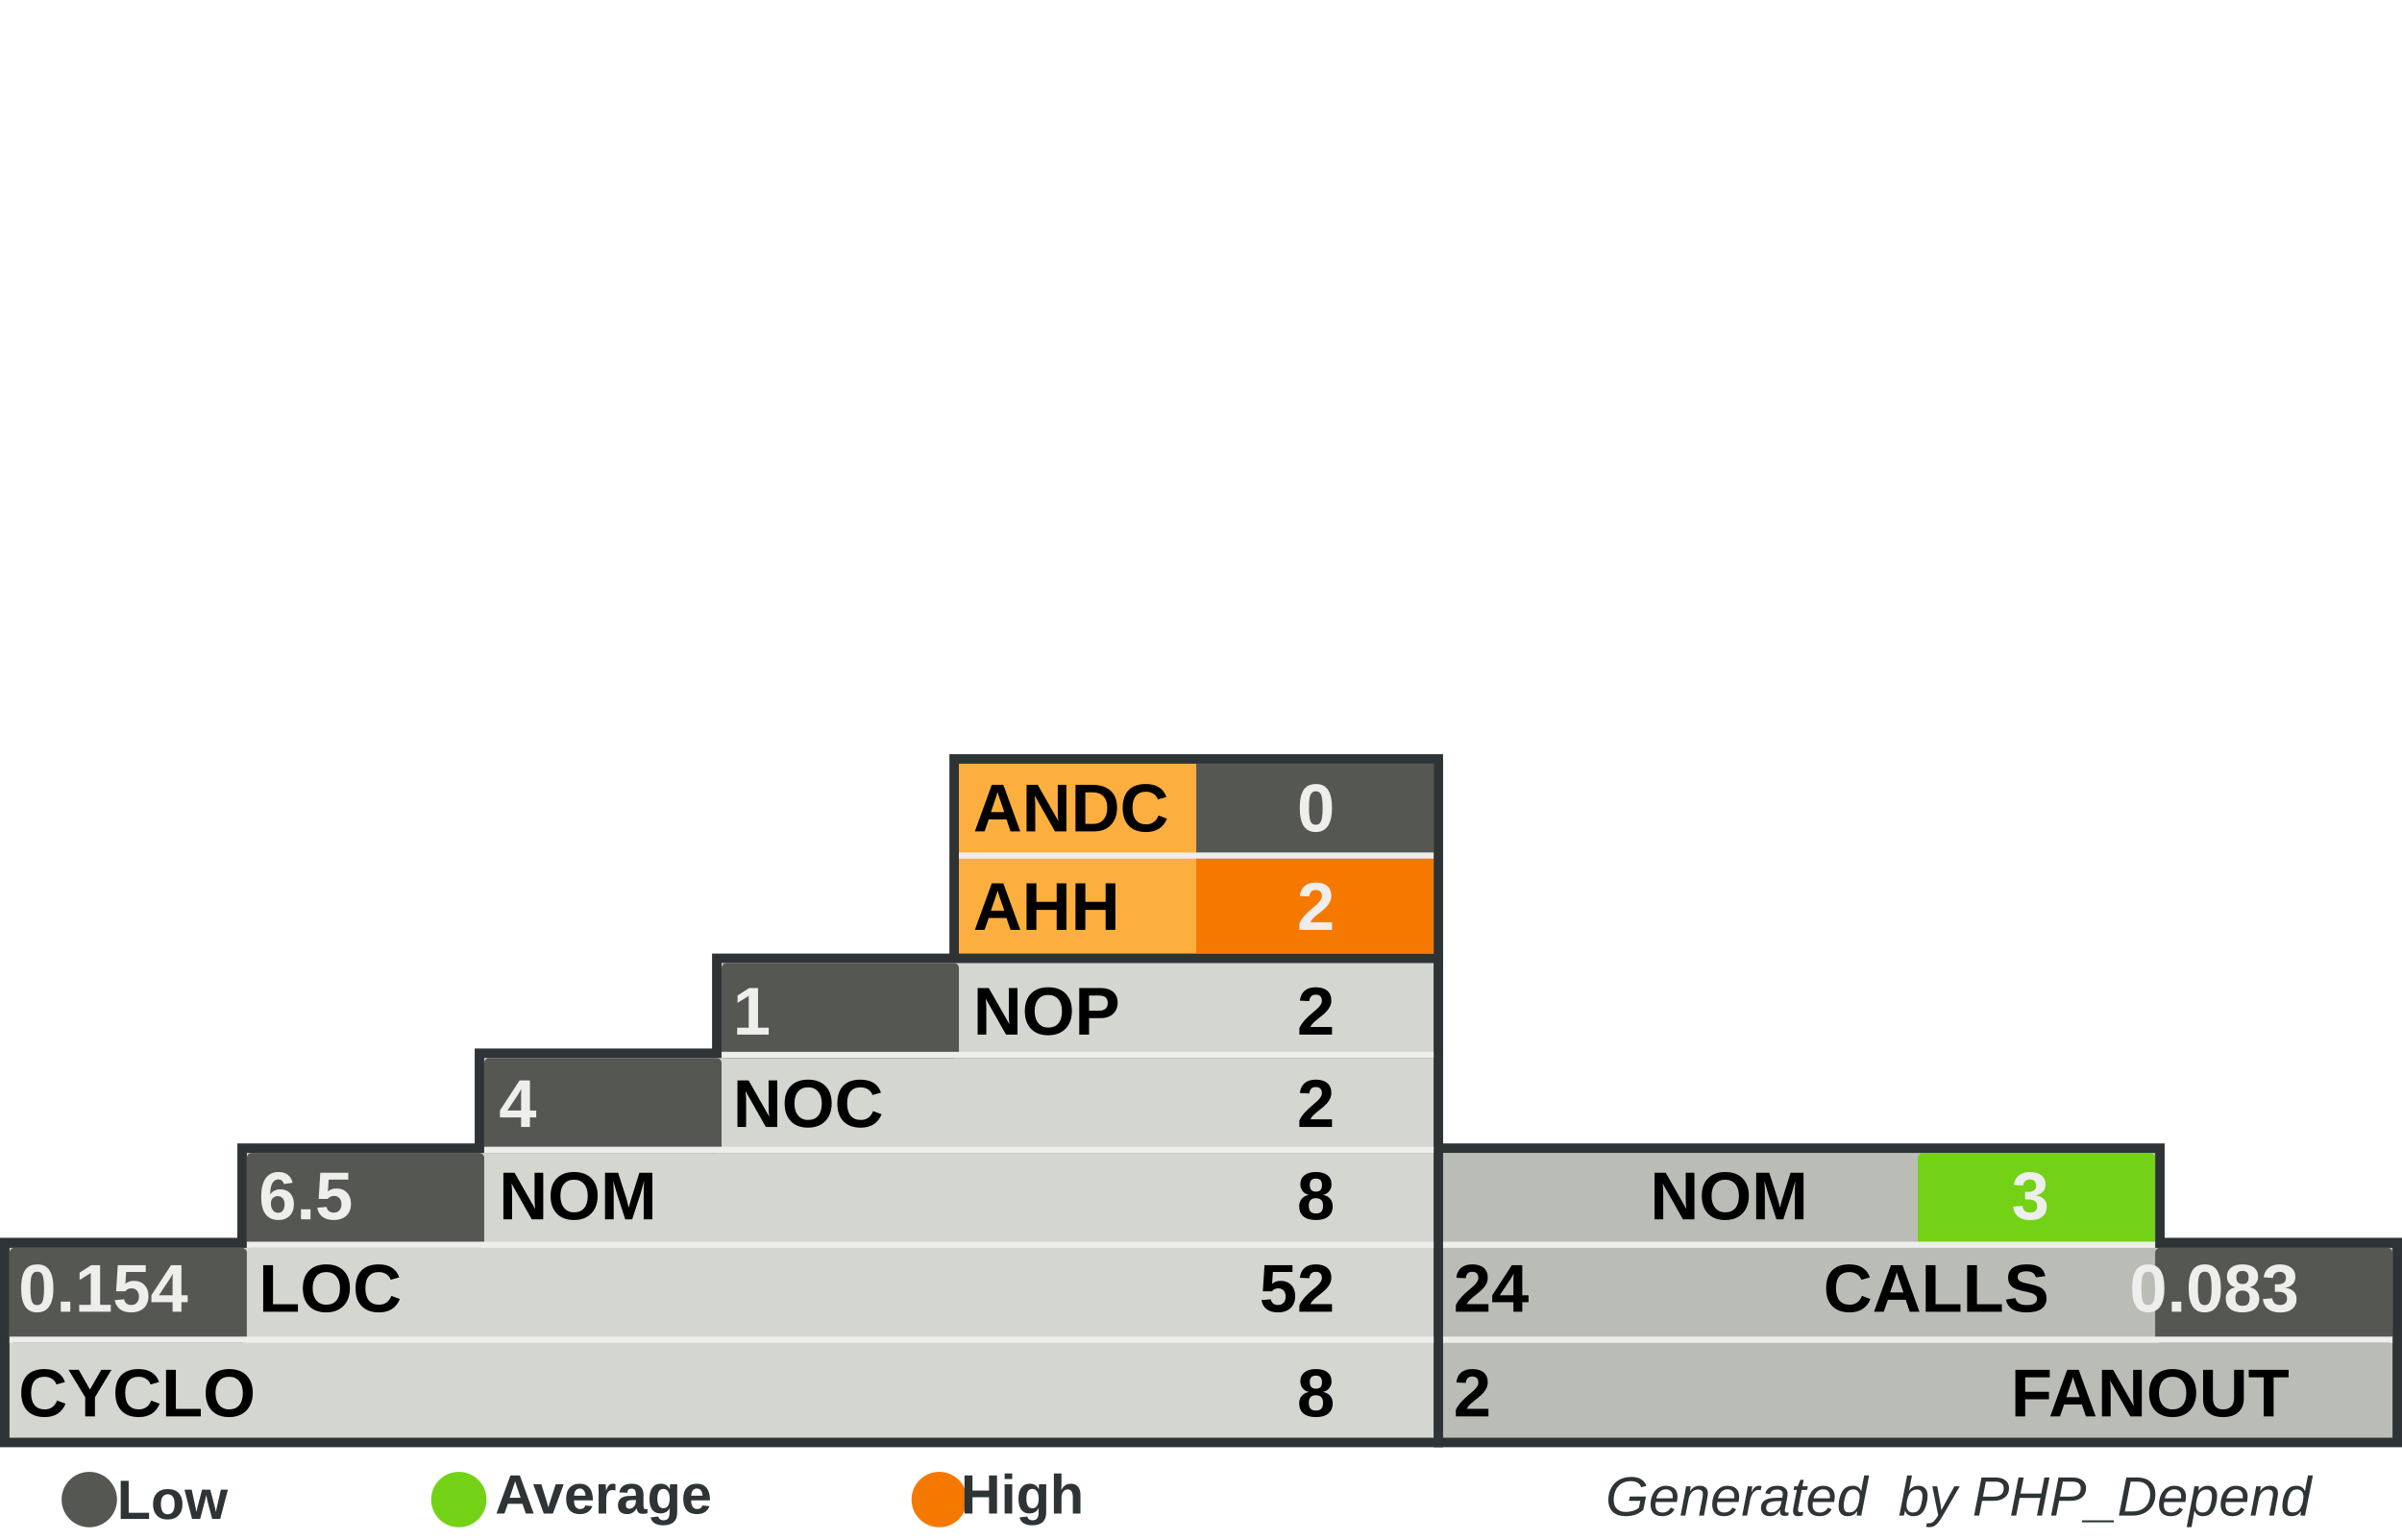
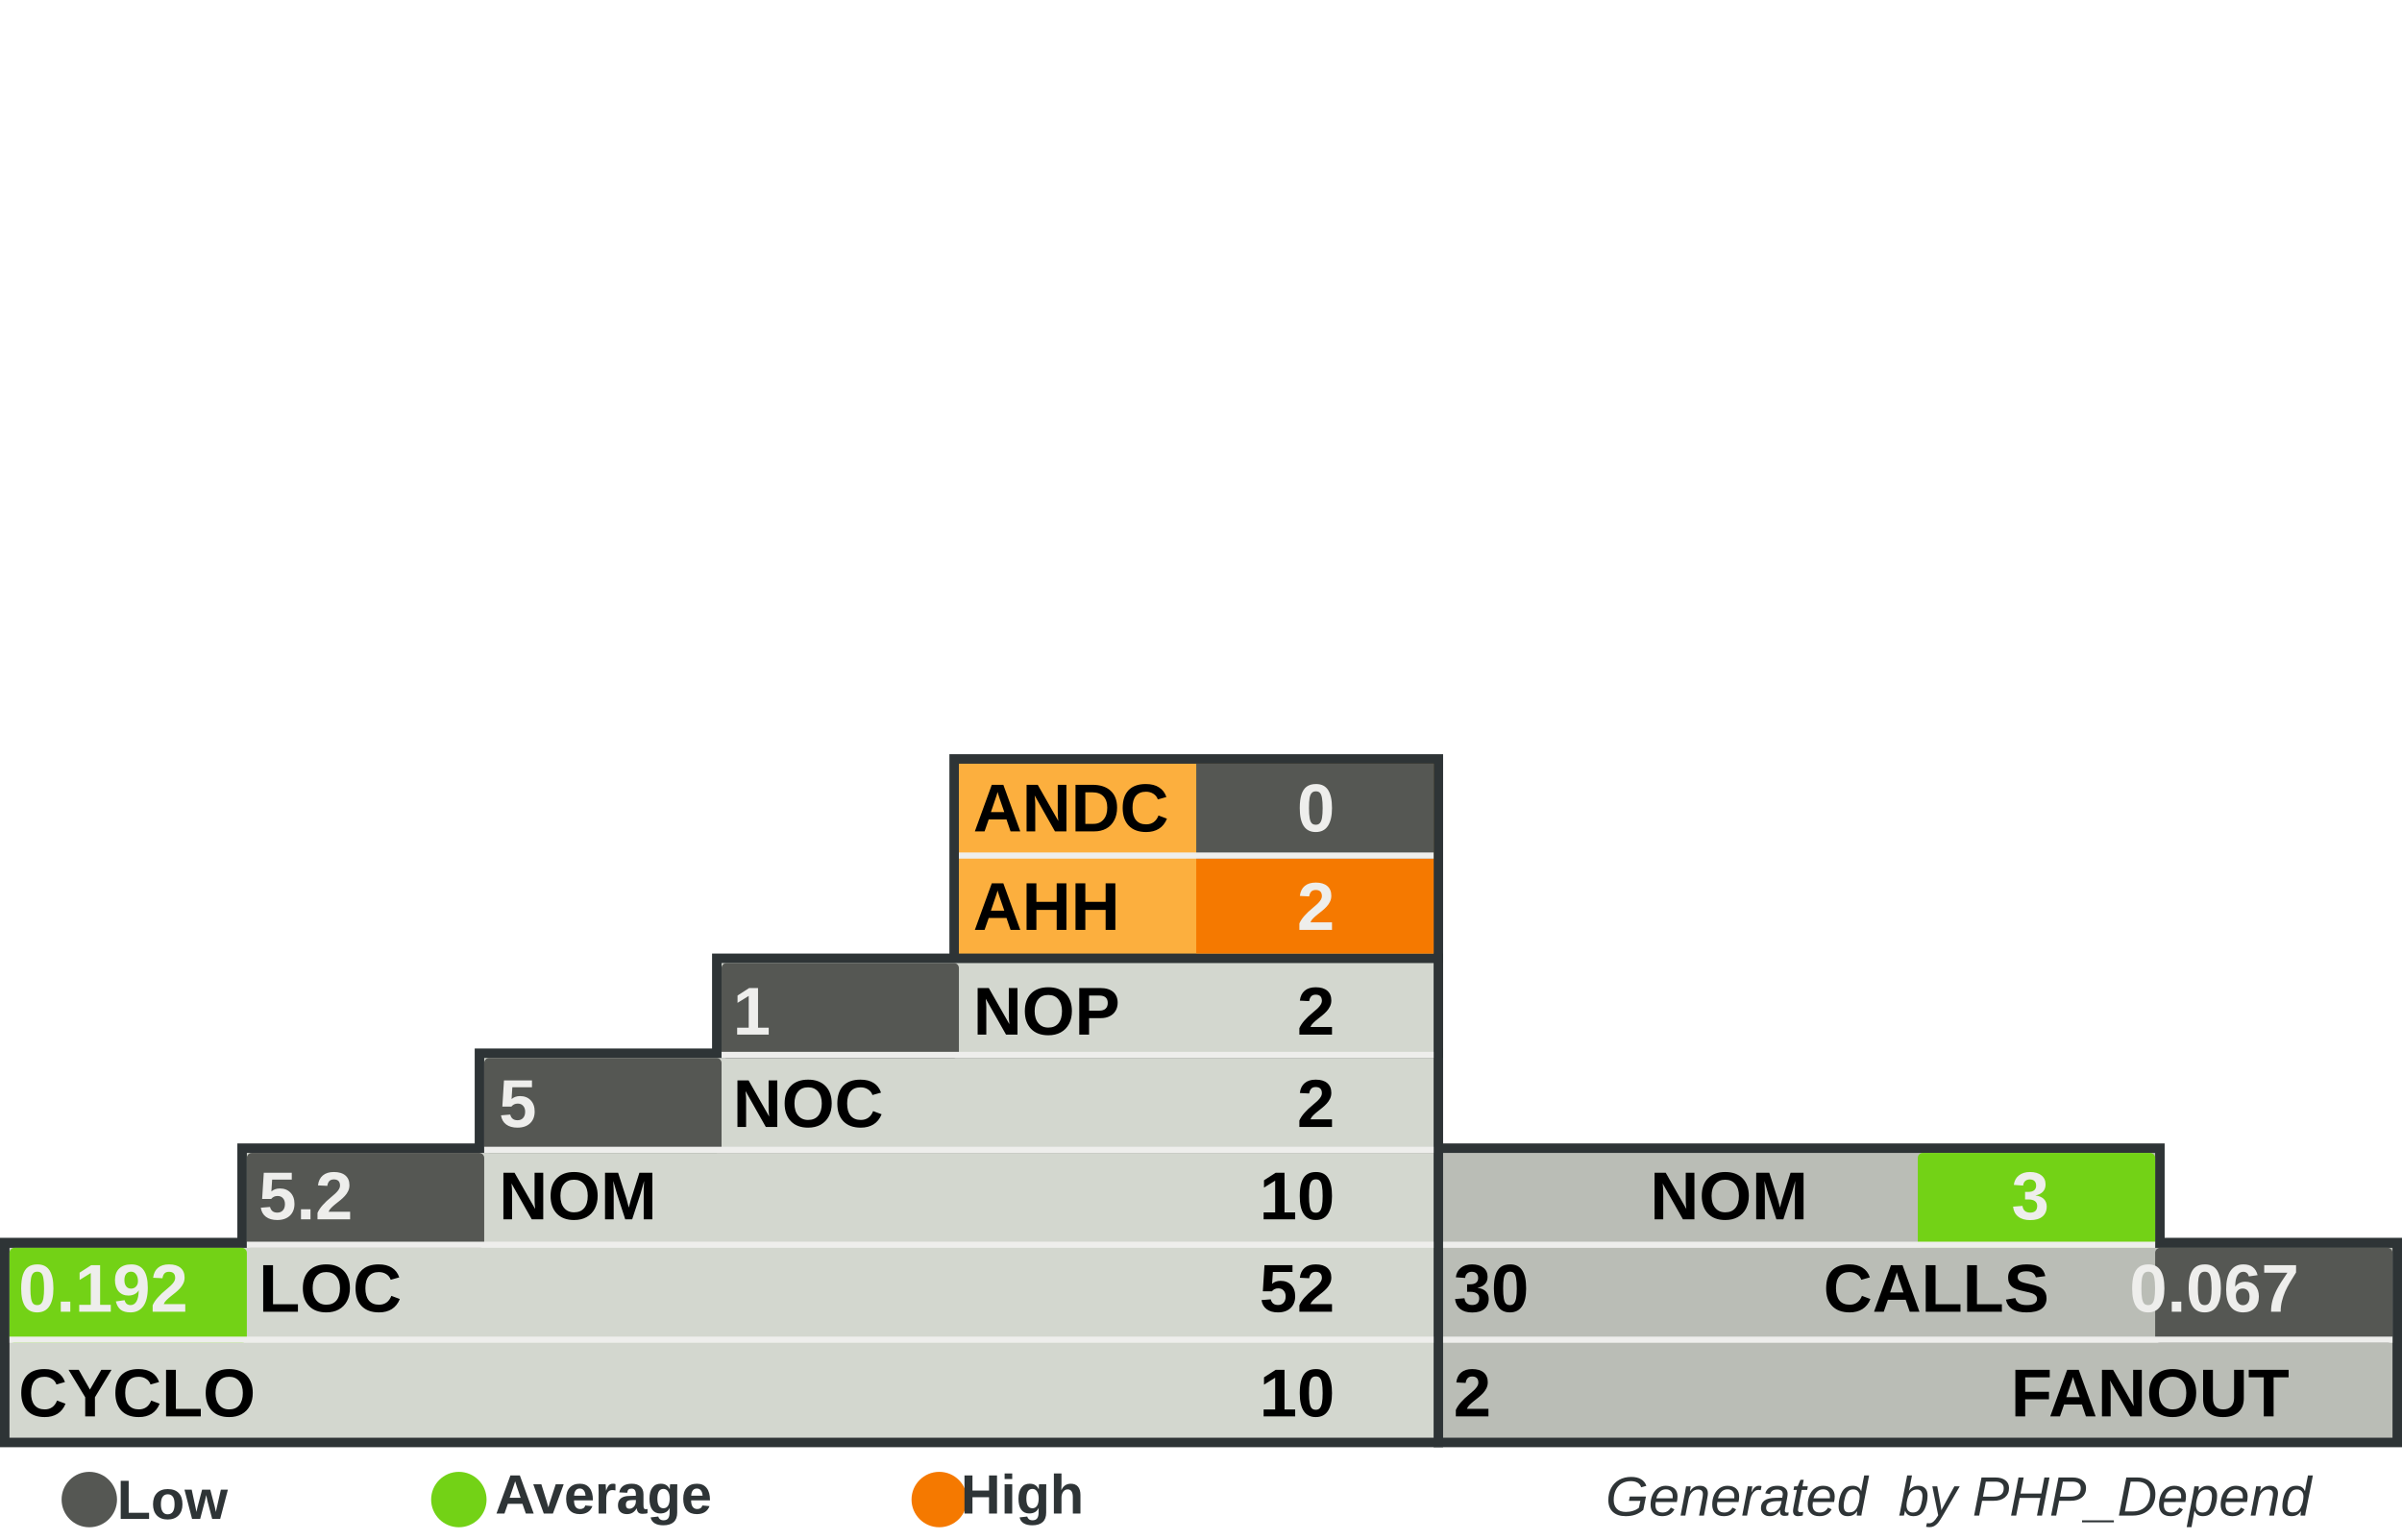
<svg xmlns="http://www.w3.org/2000/svg" width="390" height="250" id="svg5110" version="1.0">
  <defs id="defs5112">
    </defs>
  <g id="layer1">
    <rect style="fill:#555753" width="0" height="0" x="0" y="0" rx="0" ry="0" id="rect8982" xml:id="threshold.low" />
    <rect style="fill:#73d216" width="0" height="0" x="0" y="0" rx="0" ry="0" id="rect8983" xml:id="threshold.average" />
    <rect style="fill:#f57900" width="0" height="0" x="0" y="0" rx="0" ry="0" id="rect2834" xml:id="threshold.high" />
    <rect style="opacity:1;fill:#2e3436;fill-opacity:1;stroke:none;stroke-width:1;stroke-miterlimit:4;stroke-dasharray:none;stroke-opacity:1" id="rect4954" width="118.696" height="16.957" x="232.767" y="185.672" rx="2.978" ry="0" />
    <rect style="opacity:1;fill:#2e3436;fill-opacity:1;stroke:none;stroke-width:1;stroke-miterlimit:4;stroke-dasharray:none;stroke-opacity:1" id="rect4956" width="157.233" height="34" x="232.767" y="201" rx="3.945" ry="0" />
    <rect style="opacity:1;fill:#2e3436;fill-opacity:1;stroke:none;stroke-width:1;stroke-miterlimit:4;stroke-dasharray:none;stroke-opacity:1" id="rect4958" width="80.158" height="33.913" x="154.15" y="122.47" rx="2.011" ry="0" />
    <rect style="opacity:1;fill:#2e3436;fill-opacity:1;stroke:none;stroke-width:1;stroke-miterlimit:4;stroke-dasharray:none;stroke-opacity:1" id="rect4960" width="234.308" height="34" x="0" y="201" rx="5.879" ry="0" />
    <rect style="opacity:1;fill:#2e3436;fill-opacity:1;stroke:none;stroke-width:1;stroke-miterlimit:4;stroke-dasharray:none;stroke-opacity:1" id="rect4962" width="195.771" height="16.957" x="38.538" y="185.672" rx="4.912" ry="0" />
    <rect style="opacity:1;fill:#2e3436;fill-opacity:1;stroke:none;stroke-width:1;stroke-miterlimit:4;stroke-dasharray:none;stroke-opacity:1" id="rect4964" width="157.233" height="16.957" x="77.075" y="170.257" rx="3.945" ry="0" />
    <rect style="opacity:1;fill:#2e3436;fill-opacity:1;stroke:none;stroke-width:1;stroke-miterlimit:4;stroke-dasharray:none;stroke-opacity:1" id="rect4966" width="118.696" height="16.957" x="115.613" y="154.842" rx="2.978" ry="0" />
    <rect style="opacity:1;fill:#d3d7cf;fill-opacity:1;stroke:none;stroke-width:1;stroke-miterlimit:4;stroke-dasharray:none;stroke-opacity:1" id="rect4968" width="231.225" height="30.83" x="1.542" y="202.628" rx="5.801" ry="0" />
    <rect style="opacity:1;fill:#d3d7cf;fill-opacity:1;stroke:none;stroke-width:1;stroke-miterlimit:4;stroke-dasharray:none;stroke-opacity:1" id="rect4970" width="192.688" height="15.415" x="40.079" y="187.214" rx="4.834" ry="0" />
    <rect style="opacity:1;fill:#d3d7cf;fill-opacity:1;stroke:none;stroke-width:1;stroke-miterlimit:4;stroke-dasharray:none;stroke-opacity:1" id="rect4972" width="154.15" height="15.415" x="78.617" y="171.798" rx="3.868" ry="0" />
    <rect style="opacity:1;fill:#d3d7cf;fill-opacity:1;stroke:none;stroke-width:1;stroke-miterlimit:4;stroke-dasharray:none;stroke-opacity:1" id="rect4974" width="115.613" height="15.415" x="117.154" y="156.383" rx="2.901" ry="0" />
    <rect style="opacity:1;fill:#fcaf3e;fill-opacity:1;stroke:none;stroke-width:1;stroke-miterlimit:4;stroke-dasharray:none;stroke-opacity:1" id="rect4976" width="77.075" height="30.83" x="155.692" y="124.012" rx="1.934" ry="0" />
    <rect style="opacity:1;fill:#babdb6;fill-opacity:1;stroke:none;stroke-width:1;stroke-miterlimit:4;stroke-dasharray:none;stroke-opacity:1" id="rect4978" width="154.15" height="30.83" x="234.308" y="202.628" rx="3.868" ry="0" />
    <rect style="opacity:1;fill:#babdb6;fill-opacity:1;stroke:none;stroke-width:1;stroke-miterlimit:4;stroke-dasharray:none;stroke-opacity:1" id="rect4980" width="115.613" height="15.415" x="234.308" y="187.213" rx="2.901" ry="0" />
    <rect style="opacity:1;fill:#555753;fill-opacity:1;stroke:none;stroke-width:1;stroke-miterlimit:4;stroke-dasharray:none;stroke-opacity:1" id="rect4982" xml:id="rect.andc" width="38.538" height="15.43" x="194.229" y="124.012" rx="0.967" ry="0" />
    <rect style="opacity:1;fill:#f57900;fill-opacity:1;stroke:none;stroke-width:1;stroke-miterlimit:4;stroke-dasharray:none;stroke-opacity:1" id="rect2851" xml:id="rect.ahh" width="38.538" height="15.4" x="194.229" y="139.412" rx="0.967" ry="0" />
    <rect style="opacity:1;fill:#555753;fill-opacity:1;stroke:none;stroke-width:1;stroke-miterlimit:4;stroke-dasharray:none;stroke-opacity:1" id="rect4984" xml:id="rect.noc-nop" width="38.538" height="15.415" x="117.154" y="156.383" rx="0.806" />
    <rect style="opacity:1;fill:#555753;fill-opacity:1;stroke:none;stroke-width:1;stroke-miterlimit:4;stroke-dasharray:none;stroke-opacity:1" id="rect4986" xml:id="rect.nom-noc" width="38.538" height="15.415" x="78.617" y="171.798" rx="0.806" />
    <rect style="opacity:1;fill:#555753;fill-opacity:1;stroke:none;stroke-width:1;stroke-miterlimit:4;stroke-dasharray:none;stroke-opacity:1" id="rect4988" xml:id="rect.loc-nom" width="38.538" height="15.415" x="40.079" y="187.213" rx="0.806" />
-     <rect style="opacity:1;fill:#555753;fill-opacity:1;stroke:none;stroke-width:1;stroke-miterlimit:4;stroke-dasharray:none;stroke-opacity:1" id="rect4990" xml:id="rect.cyclo-loc" width="38.538" height="15.415" x="1.542" y="202.628" rx="0.806" />
+     <rect style="opacity:1;fill:#73d216;fill-opacity:1;stroke:none;stroke-width:1;stroke-miterlimit:4;stroke-dasharray:none;stroke-opacity:1" id="rect4990" xml:id="rect.cyclo-loc" width="38.538" height="15.415" x="1.542" y="202.628" rx="0.806" />
    <rect style="opacity:1;fill:#73d216;fill-opacity:1;stroke:none;stroke-width:1;stroke-miterlimit:4;stroke-dasharray:none;stroke-opacity:1" id="rect4992" xml:id="rect.calls-nom" width="38.538" height="15.415" x="311.383" y="187.213" rx="0.806" />
    <rect style="opacity:1;fill:#555753;fill-opacity:1;stroke:none;stroke-width:1;stroke-miterlimit:4;stroke-dasharray:none;stroke-opacity:1" id="rect4994" xml:id="rect.fanout-calls" width="38.538" height="15.415" x="349.921" y="202.628" rx="0.806" />
    <rect style="opacity:1;fill:#eeeeec;fill-opacity:1;stroke:none;stroke-width:1;stroke-miterlimit:4;stroke-dasharray:none;stroke-opacity:1" id="rect4996" width="231.225" height="1" x="1.542" y="217.043" rx="5.801" ry="0" />
    <rect style="opacity:1;fill:#eeeeec;fill-opacity:1;stroke:none;stroke-width:1;stroke-miterlimit:4;stroke-dasharray:none;stroke-opacity:1" id="rect4998" width="192.688" height="1" x="40.079" y="201.628" rx="4.834" ry="0" />
    <rect style="opacity:1;fill:#eeeeec;fill-opacity:1;stroke:none;stroke-width:1;stroke-miterlimit:4;stroke-dasharray:none;stroke-opacity:1" id="rect5000" width="154.15" height="1" x="78.617" y="186.213" rx="3.868" ry="0" />
    <rect style="opacity:1;fill:#eeeeec;fill-opacity:1;stroke:none;stroke-width:1;stroke-miterlimit:4;stroke-dasharray:none;stroke-opacity:1" id="rect5002" width="115.613" height="1" x="117.154" y="170.798" rx="2.901" ry="0" />
    <rect style="opacity:1;fill:#eeeeec;fill-opacity:1;stroke:none;stroke-width:1;stroke-miterlimit:4;stroke-dasharray:none;stroke-opacity:1" id="rect5004" width="115.613" height="1" x="234.308" y="201.628" rx="2.901" ry="0" />
    <rect style="opacity:1;fill:#eeeeec;fill-opacity:1;stroke:none;stroke-width:1;stroke-miterlimit:4;stroke-dasharray:none;stroke-opacity:1" id="rect5006" width="154.15" height="1" x="234.308" y="217.043" rx="3.868" ry="0" />
    <rect style="opacity:1;fill:#eeeeec;fill-opacity:1;stroke:none;stroke-width:1;stroke-miterlimit:4;stroke-dasharray:none;stroke-opacity:1" id="rect5008" width="77.075" height="1" x="155.692" y="138.427" rx="1.934" ry="0" />
    <text xml:space="preserve" style="font-size:11px;font-style:normal;font-variant:normal;font-weight:bold;font-stretch:normal;fill:#000000;fill-opacity:1;stroke:none;stroke-width:1px;stroke-linecap:butt;stroke-linejoin:miter;stroke-opacity:1;font-family:Arial" x="158" y="135" title="Average Number of Derived Classes" id="text5010">
      <tspan title="Average Number of Derived Classes" id="tspan5012" x="158" y="135">ANDC</tspan>
    </text>
    <text xml:space="preserve" style="font-size:11px;font-style:normal;font-variant:normal;font-weight:bold;font-stretch:normal;fill:#000000;fill-opacity:1;stroke:none;stroke-width:1px;stroke-linecap:butt;stroke-linejoin:miter;stroke-opacity:1;font-family:Arial" x="158" y="151" title="Average Hierarchy Height" id="text5014">
      <tspan title="Average Hierarchy Height" id="tspan5016" x="158" y="151">AHH</tspan>
    </text>
    <text xml:space="preserve" style="font-size:11px;font-style:normal;font-variant:normal;font-weight:bold;font-stretch:normal;fill:#000000;fill-opacity:1;stroke:none;stroke-width:1px;stroke-linecap:butt;stroke-linejoin:miter;stroke-opacity:1;font-family:Arial" x="158" y="168" title="Number Of Packages" id="text5018">
      <tspan title="Number Of Packages" id="tspan5020" x="158" y="168">NOP</tspan>
    </text>
    <text xml:space="preserve" style="font-size:11px;font-style:normal;font-variant:normal;font-weight:bold;font-stretch:normal;fill:#000000;fill-opacity:1;stroke:none;stroke-width:1px;stroke-linecap:butt;stroke-linejoin:miter;stroke-opacity:1;font-family:Arial" x="119" y="183" id="text5022" title="Number Of Classes" transform="scale(0.9999985,1.000001)">
      <tspan title="Number Of Classes" id="tspan5024" x="119" y="183">NOC</tspan>
    </text>
    <text xml:space="preserve" style="font-size:11px;font-style:normal;font-variant:normal;font-weight:bold;font-stretch:normal;fill:#000000;fill-opacity:1;stroke:none;stroke-width:1px;stroke-linecap:butt;stroke-linejoin:miter;stroke-opacity:1;font-family:Arial" x="81" y="198" id="text5026" title="Number Of Methods (Methods+Functions)" transform="scale(0.9999985,1.000001)">
      <tspan title="Number Of Methods (Methods+Functions)" id="tspan5028" x="81" y="198">NOM</tspan>
    </text>
    <text xml:space="preserve" style="font-size:11px;font-style:normal;font-variant:normal;font-weight:bold;font-stretch:normal;fill:#000000;fill-opacity:1;stroke:none;stroke-width:1px;stroke-linecap:butt;stroke-linejoin:miter;stroke-opacity:1;font-family:Arial" x="42" y="213" id="text5030" title="Lines Of Code (Non Comment and Non Whitespace Lines)" transform="scale(0.9999985,1.000001)">
      <tspan title="Lines Of Code (Non Comment and Non Whitespace Lines)" id="tspan5032" x="42" y="213">LOC</tspan>
    </text>
    <text xml:space="preserve" style="font-size:11px;font-style:normal;font-variant:normal;font-weight:bold;font-stretch:normal;fill:#000000;fill-opacity:1;stroke:none;stroke-width:1px;stroke-linecap:butt;stroke-linejoin:miter;stroke-opacity:1;font-family:Arial" x="3" y="230" id="text5034" title="Cyclomatic Complexity" transform="scale(0.9999985,1.000001)">
      <tspan title="Cyclomatic Complexity" id="tspan5036" x="3" y="230">CYCLO</tspan>
    </text>
    <text xml:space="preserve" style="font-size:11px;font-style:normal;font-variant:normal;font-weight:bold;font-stretch:normal;text-align:end;text-anchor:end;fill:#000000;fill-opacity:1;stroke:none;stroke-width:1px;stroke-linecap:butt;stroke-linejoin:miter;stroke-opacity:1;font-family:Arial" x="308.858" y="198" id="text5038" title="Number Of Methods (Methods+Functions)" transform="scale(0.9999985,1.000001)">
      <tspan title="Number Of Methods (Methods+Functions)" id="tspan5040" x="308.858" y="198">NOM</tspan>
    </text>
    <text xml:space="preserve" style="font-size:11px;font-style:normal;font-variant:normal;font-weight:bold;font-stretch:normal;text-anchor:end;fill:#000000;fill-opacity:1;stroke:none;stroke-width:1px;stroke-linecap:butt;stroke-linejoin:miter;stroke-opacity:1;font-family:Arial" x="348" y="213" id="text5042" title="Number of Operation Calls" transform="scale(0.9999985,1.000001)">
      <tspan title="Number of Operation Calls" id="tspan5044" x="348" y="213">CALLS</tspan>
    </text>
    <text xml:space="preserve" style="font-size:11px;font-style:normal;font-variant:normal;font-weight:bold;font-stretch:normal;text-anchor:end;fill:#000000;fill-opacity:1;stroke:none;stroke-width:1px;stroke-linecap:butt;stroke-linejoin:miter;stroke-opacity:1;font-family:Arial" x="387" y="230" id="text5046" title="Number of Called Classes" transform="scale(0.9999985,1.000001)">
      <tspan title="Number of Called Classes" id="tspan5048" x="387" y="230">FANOUT</tspan>
    </text>
    <text xml:space="preserve" style="font-size:11px;font-style:normal;font-variant:normal;font-weight:bold;font-stretch:normal;fill:#000000;fill-opacity:1;stroke:none;stroke-width:1px;stroke-linecap:butt;stroke-linejoin:miter;stroke-opacity:1;font-family:Arial" title="Number of Called Classes" x="236" y="230" id="text5050" transform="scale(0.9999985,1.000001)">
      <tspan title="Number of Called Classes" id="tspan5052" xml:id="pdepend.fanout" x="236" y="230">2</tspan>
    </text>
    <text xml:space="preserve" style="font-size:11px;font-style:normal;font-variant:normal;font-weight:bold;font-stretch:normal;fill:#000000;fill-opacity:1;stroke:none;stroke-width:1px;stroke-linecap:butt;stroke-linejoin:miter;stroke-opacity:1;font-family:Arial" title="Number of Operation Calls" x="236" y="213" id="text5054" transform="scale(0.9999985,1.000001)">
-       <tspan title="Number of Operation Calls" id="tspan5056" xml:id="pdepend.calls" x="236" y="213">24</tspan>
+       <tspan title="Number of Operation Calls" id="tspan5056" xml:id="pdepend.calls" x="236" y="213">30</tspan>
    </text>
    <text xml:space="preserve" style="font-size:11px;font-style:normal;font-variant:normal;font-weight:bold;font-stretch:normal;text-anchor:end;fill:#000000;fill-opacity:1;stroke:none;stroke-width:1px;stroke-linecap:butt;stroke-linejoin:miter;stroke-opacity:1;font-family:Arial" title="Cyclomatic Complexity" x="232" y="230" id="text5058" transform="scale(0.9999985,1.000001)">
-       <tspan title="Cyclomatic Complexity" id="tspan5060" xml:id="pdepend.cyclo" x="232" y="230">8</tspan>
+       <tspan title="Cyclomatic Complexity" id="tspan5060" xml:id="pdepend.cyclo" x="232" y="230">10</tspan>
    </text>
    <text xml:space="preserve" style="font-size:11px;font-style:normal;font-variant:normal;font-weight:bold;font-stretch:normal;text-anchor:end;fill:#000000;fill-opacity:1;stroke:none;stroke-width:1px;stroke-linecap:butt;stroke-linejoin:miter;stroke-opacity:1;font-family:Arial" title="Lines Of Code (Non Comment and Non Whitespace Lines)" x="232" y="213" id="text5062" transform="scale(0.9999985,1.000001)">
      <tspan xml:id="pdepend.loc" title="Lines Of Code (Non Comment and Non Whitespace Lines)" id="tspan5064" x="232" y="213">52</tspan>
    </text>
    <text xml:space="preserve" style="font-size:11px;font-style:normal;font-variant:normal;font-weight:bold;font-stretch:normal;text-anchor:end;fill:#000000;fill-opacity:1;stroke:none;stroke-width:1px;stroke-linecap:butt;stroke-linejoin:miter;stroke-opacity:1;font-family:Arial" title="Number Of Methods (Methods+Functions)" x="232" y="198" id="text5066" transform="scale(0.9999985,1.000001)">
-       <tspan title="Number Of Methods (Methods+Functions)" id="tspan5068" xml:id="pdepend.nom" x="232" y="198">8</tspan>
+       <tspan title="Number Of Methods (Methods+Functions)" id="tspan5068" xml:id="pdepend.nom" x="232" y="198">10</tspan>
    </text>
    <text xml:space="preserve" style="font-size:11px;font-style:normal;font-variant:normal;font-weight:bold;font-stretch:normal;text-anchor:end;fill:#000000;fill-opacity:1;stroke:none;stroke-width:1px;stroke-linecap:butt;stroke-linejoin:miter;stroke-opacity:1;font-family:Arial" title="Number Of Packages" x="232" y="168" id="text5070" transform="scale(0.9999985,1.000001)">
      <tspan title="Number Of Packages" id="tspan5072" xml:id="pdepend.nop" x="232" y="168">2</tspan>
    </text>
    <text xml:space="preserve" style="font-size:11px;font-style:normal;font-variant:normal;font-weight:bold;font-stretch:normal;text-anchor:end;fill:#000000;fill-opacity:1;stroke:none;stroke-width:1px;stroke-linecap:butt;stroke-linejoin:miter;stroke-opacity:1;font-family:Arial" title="Number Of Classes" x="232" y="183" id="text5074" transform="scale(0.9999985,1.000001)">
      <tspan title="Number Of Classes" id="tspan5076" xml:id="pdepend.noc" x="232" y="183">2</tspan>
    </text>
    <text xml:space="preserve" style="font-size:11px;font-style:normal;font-variant:normal;font-weight:bold;font-stretch:normal;text-anchor:end;fill:#eeeeec;fill-opacity:1;stroke:none;stroke-width:1px;stroke-linecap:butt;stroke-linejoin:miter;stroke-opacity:1;font-family:Arial" title="Average Number of Derived Classes" x="232" y="135" id="text5078" transform="scale(0.9999985,1.000001)">
      <tspan title="Average Number of Derived Classes" id="tspan5080" xml:id="pdepend.andc" x="232" y="135">0</tspan>
    </text>
    <text xml:space="preserve" style="font-size:11px;font-style:normal;font-variant:normal;font-weight:bold;font-stretch:normal;text-anchor:end;fill:#eeeeec;fill-opacity:1;stroke:none;stroke-width:1px;stroke-linecap:butt;stroke-linejoin:miter;stroke-opacity:1;font-family:Arial" title="Average Hierarchy Height" x="232" y="151" id="text5082" transform="scale(0.9999985,1.000001)">
      <tspan title="Average Hierarchy Height" id="tspan5084" xml:id="pdepend.ahh" x="232" y="151">2</tspan>
    </text>
    <text xml:space="preserve" style="font-size:11px;font-style:normal;font-variant:normal;font-weight:bold;font-stretch:normal;fill:#eeeeec;fill-opacity:1;stroke:none;stroke-width:1px;stroke-linecap:butt;stroke-linejoin:miter;stroke-opacity:1;font-family:Arial" title="Ratio: Number of Classes / Number of Packages" x="119" y="168" id="text5086" transform="scale(0.9999985,1.000001)">
      <tspan title="Ratio: Number of Classes / Number of Packages" id="tspan5088" xml:id="pdepend.noc-nop" x="119" y="168">1</tspan>
    </text>
    <text xml:space="preserve" style="font-size:11px;font-style:normal;font-variant:normal;font-weight:bold;font-stretch:normal;fill:#eeeeec;fill-opacity:1;stroke:none;stroke-width:1px;stroke-linecap:butt;stroke-linejoin:miter;stroke-opacity:1;font-family:Arial" title="Ratio: Number of Methods / Number of Classes" x="81" y="183" id="text5090" transform="scale(0.9999985,1.000001)">
-       <tspan title="Ratio: Number of Methods / Number of Classes" id="tspan5092" xml:id="pdepend.nom-noc" x="81" y="183">4</tspan>
+       <tspan title="Ratio: Number of Methods / Number of Classes" id="tspan5092" xml:id="pdepend.nom-noc" x="81" y="183">5</tspan>
    </text>
    <text xml:space="preserve" style="font-size:11px;font-style:normal;font-variant:normal;font-weight:bold;font-stretch:normal;fill:#eeeeec;fill-opacity:1;stroke:none;stroke-width:1px;stroke-linecap:butt;stroke-linejoin:miter;stroke-opacity:1;font-family:Arial" title="Ratio: Lines of Code / Number of Methods" x="42" y="198" id="text5094" transform="scale(0.9999985,1.000001)">
-       <tspan title="Ratio: Lines of Code / Number of Methods" id="tspan5096" xml:id="pdepend.loc-nom" x="42" y="198">6.5</tspan>
+       <tspan title="Ratio: Lines of Code / Number of Methods" id="tspan5096" xml:id="pdepend.loc-nom" x="42" y="198">5.2</tspan>
    </text>
    <text xml:space="preserve" style="font-size:11px;font-style:normal;font-variant:normal;font-weight:bold;font-stretch:normal;fill:#eeeeec;fill-opacity:1;stroke:none;stroke-width:1px;stroke-linecap:butt;stroke-linejoin:miter;stroke-opacity:1;font-family:Arial" title="Ratio: Cyclomatic Complexity / Lines of Code" x="3" y="213" id="text5098" transform="scale(0.9999985,1.000001)">
-       <tspan title="Ratio: Cyclomatic Complexity / Lines of Code" id="tspan5100" xml:id="pdepend.cyclo-loc" x="3" y="213">0.154</tspan>
+       <tspan title="Ratio: Cyclomatic Complexity / Lines of Code" id="tspan5100" xml:id="pdepend.cyclo-loc" x="3" y="213">0.192</tspan>
    </text>
    <text xml:space="preserve" style="font-size:11px;font-style:normal;font-variant:normal;font-weight:bold;font-stretch:normal;text-anchor:end;fill:#eeeeec;fill-opacity:1;stroke:none;stroke-width:1px;stroke-linecap:butt;stroke-linejoin:miter;stroke-opacity:1;font-family:Arial" title="Ratio: Number of Called Classes(FANOUT) / Number of Operation Calls" x="388.563" y="213" id="text5102" transform="scale(0.9999985,1.000001)">
-       <tspan title="Ratio: Number of Called Classes(FANOUT) / Number of Operation Calls" id="tspan5104" xml:id="pdepend.fanout-calls" x="388.563" y="213">0.083</tspan>
+       <tspan title="Ratio: Number of Called Classes(FANOUT) / Number of Operation Calls" id="tspan5104" xml:id="pdepend.fanout-calls" x="388.563" y="213">0.067</tspan>
    </text>
    <text xml:space="preserve" style="font-size:11px;font-style:normal;font-variant:normal;font-weight:bold;font-stretch:normal;text-anchor:end;fill:#eeeeec;fill-opacity:1;stroke:none;stroke-width:1px;stroke-linecap:butt;stroke-linejoin:miter;stroke-opacity:1;font-family:Arial" title="Ratio: Number of Operation Calls / Number of Methods (Methods+Functions)" x="348" y="198" id="text5106" transform="scale(0.9999985,1.000001)">
      <tspan title="Ratio: Number of Operation Calls / Number of Methods (Methods+Functions)" id="tspan5108" xml:id="pdepend.calls-nom" x="348" y="198">3</tspan>
    </text>
    <text xml:space="preserve" style="font-size:8px;font-style:normal;font-variant:normal;font-weight:bold;font-stretch:normal;text-align:end;text-anchor:end;fill:#2e3436;fill-opacity:1;stroke:none;stroke-width:1px;stroke-linecap:butt;stroke-linejoin:miter;stroke-opacity:1;font-family:Arial" x="386.395" y="246.106" id="text2692">
      <tspan id="tspan2694" x="386.395" y="246.106" style="font-size:9px;font-style:italic;font-variant:normal;font-weight:normal;font-stretch:normal;text-align:end;text-anchor:end;fill:#2e3436;font-family:Arial;">Generated  by PHP_Depend</tspan>
    </text>
    <path style="opacity:1;fill:#555753;fill-opacity:1;stroke:none;stroke-width:1;stroke-miterlimit:4;stroke-dasharray:none;stroke-opacity:1" id="path3780" d="M 65.333,285.667 A 12,10.333 0 1 1 41.333,285.667 A 12,10.333 0 1 1 65.333,285.667 z" transform="matrix(0.375,0,0,0.4354839,-5.5,119.0968)" />
    <text xml:space="preserve" style="font-size:8px;font-style:normal;font-weight:bold;text-align:center;text-anchor:middle;fill:#2e3436;fill-opacity:1;stroke:none;stroke-width:1px;stroke-linecap:butt;stroke-linejoin:miter;stroke-opacity:1;font-family:URW Chancery L;" x="32.387" y="246.642" id="text3782">
      <tspan id="tspan3784" x="32.387" y="246.642" style="font-size:9px;font-style:normal;font-variant:normal;font-weight:bold;font-stretch:normal;fill:#2e3436;font-family:Arial;">Low</tspan>
    </text>
    <path style="opacity:1;fill:#73d216;fill-opacity:1;stroke:none;stroke-width:1;stroke-miterlimit:4;stroke-dasharray:none;stroke-opacity:1" id="path3786" d="M 65.333,285.667 A 12,10.333 0 1 1 41.333,285.667 A 12,10.333 0 1 1 65.333,285.667 z" transform="matrix(0.375,0,0,0.4354839,54.5,119.0968)" />
    <text xml:space="preserve" style="font-size:8px;font-style:normal;font-weight:bold;text-align:center;text-anchor:middle;fill:#2e3436;fill-opacity:1;stroke:none;stroke-width:1px;stroke-linecap:butt;stroke-linejoin:miter;stroke-opacity:1;font-family:URW Chancery L;" x="102.387" y="245.774" id="text3788">
      <tspan id="tspan3790" x="102.387" y="245.774" style="font-size:9px;font-style:normal;font-variant:normal;font-weight:bold;font-stretch:normal;fill:#2e3436;font-family:Arial;">Average</tspan>
    </text>
    <path style="opacity:1;fill:#f57900;fill-opacity:1;stroke:none;stroke-width:1;stroke-miterlimit:4;stroke-dasharray:none;stroke-opacity:1" id="path3792" d="M 65.333,285.667 A 12,10.333 0 1 1 41.333,285.667 A 12,10.333 0 1 1 65.333,285.667 z" transform="matrix(0.375,0,0,0.4354839,132.5,119.0968)" />
    <text xml:space="preserve" style="font-size:8px;font-style:normal;font-weight:bold;text-align:center;text-anchor:middle;fill:#2e3436;fill-opacity:1;stroke:none;stroke-width:1px;stroke-linecap:butt;stroke-linejoin:miter;stroke-opacity:1;font-family:URW Chancery L;" x="170.387" y="245.774" id="text3794">
      <tspan id="tspan3796" x="170.387" y="245.774" style="font-size:9px;font-style:normal;font-variant:normal;font-weight:bold;font-stretch:normal;fill:#2e3436;font-family:Arial;">High</tspan>
    </text>
  </g>
</svg>
